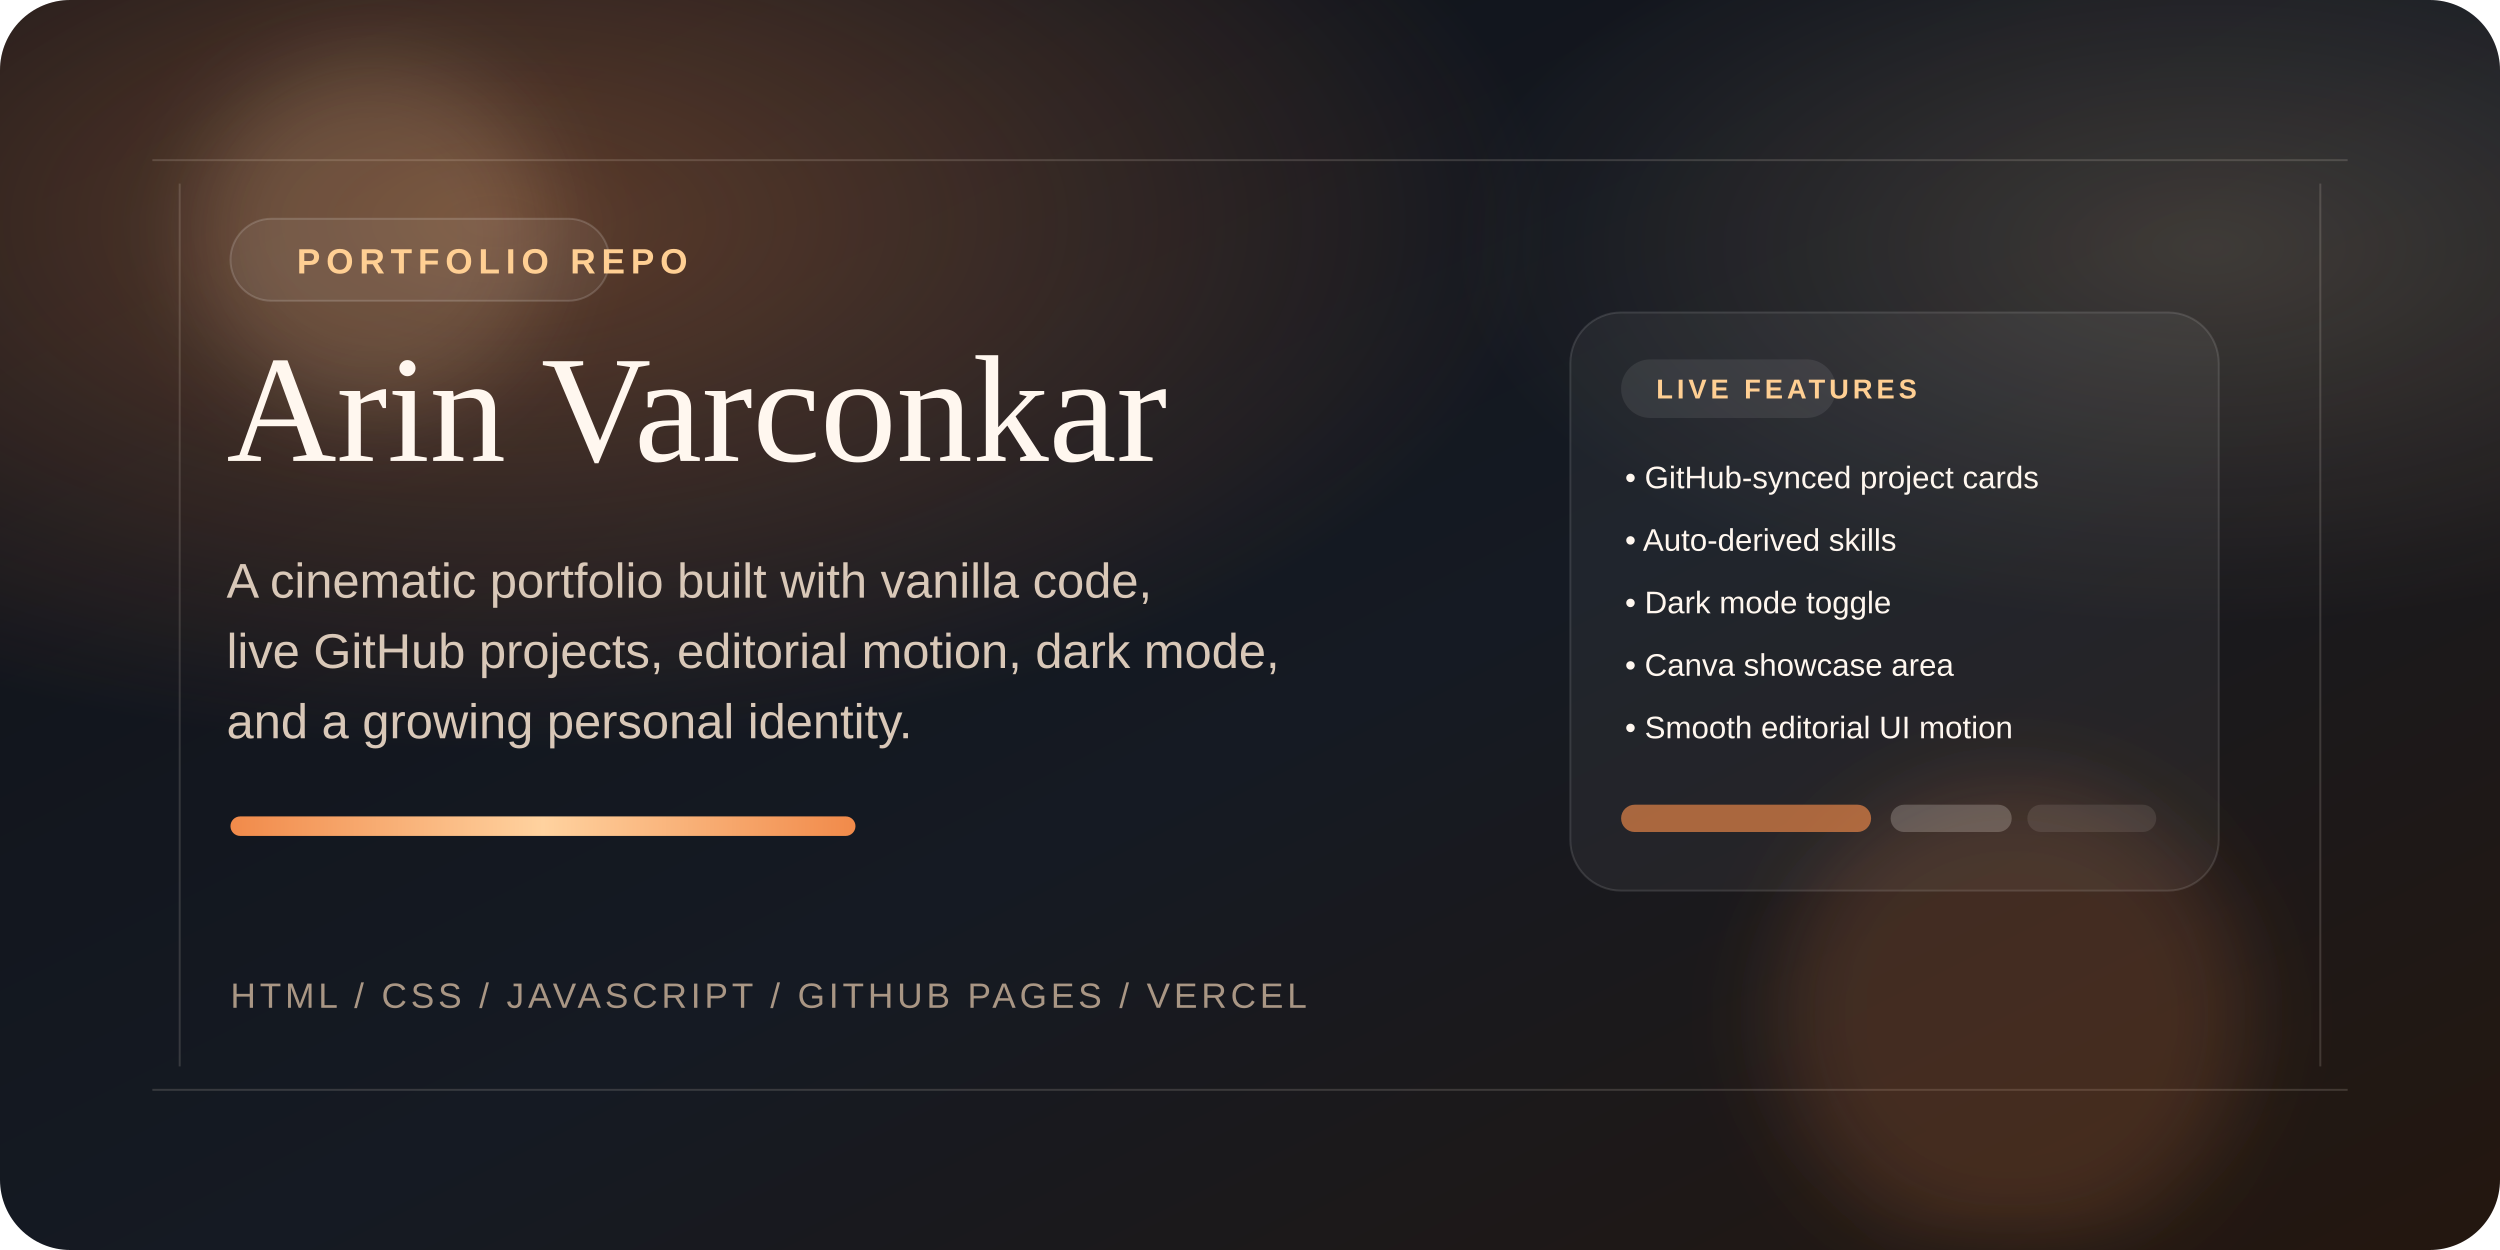
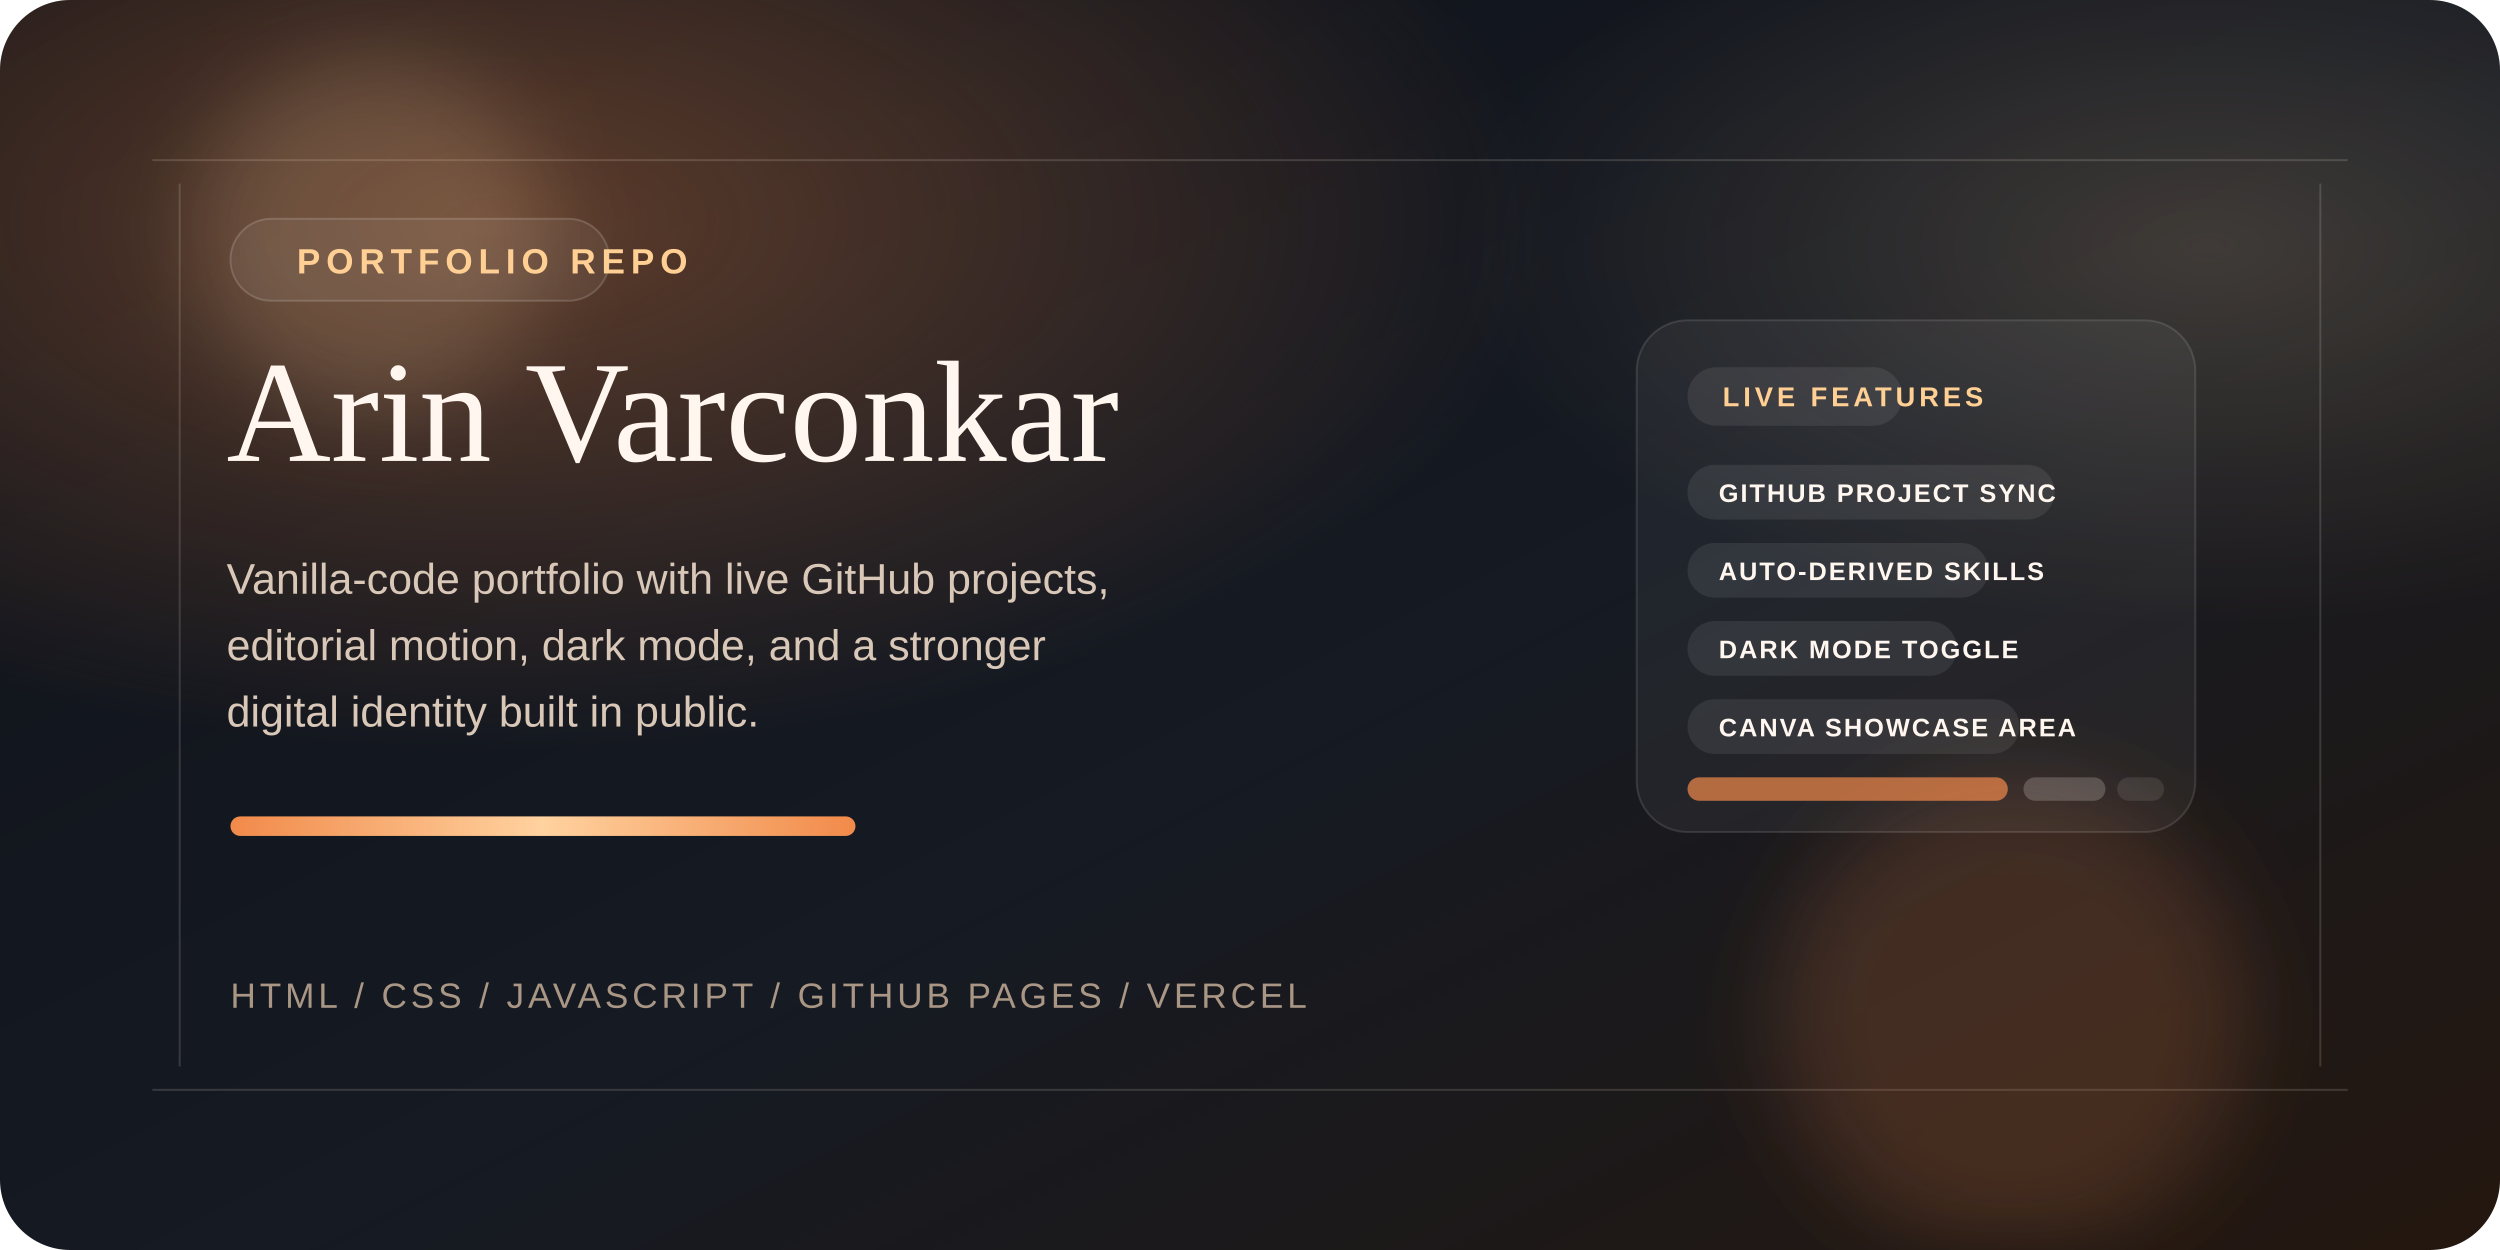
<svg xmlns="http://www.w3.org/2000/svg" viewBox="0 0 1280 640" role="img" aria-label="Arin Varconkar portfolio banner">
  <defs>
    <linearGradient id="bg" x1="0%" y1="0%" x2="100%" y2="100%">
      <stop offset="0%" stop-color="#0f1117" />
      <stop offset="55%" stop-color="#151a23" />
      <stop offset="100%" stop-color="#24170f" />
    </linearGradient>
    <linearGradient id="accent" x1="0%" y1="0%" x2="100%" y2="0%">
      <stop offset="0%" stop-color="#f18a4a" />
      <stop offset="50%" stop-color="#ffd29f" />
      <stop offset="100%" stop-color="#f18a4a" />
    </linearGradient>
    <radialGradient id="glowA" cx="20%" cy="18%" r="42%">
      <stop offset="0%" stop-color="#f18a4a" stop-opacity="0.34" />
      <stop offset="100%" stop-color="#f18a4a" stop-opacity="0" />
    </radialGradient>
    <radialGradient id="glowB" cx="88%" cy="20%" r="30%">
      <stop offset="0%" stop-color="#ffcf93" stop-opacity="0.18" />
      <stop offset="100%" stop-color="#ffcf93" stop-opacity="0" />
    </radialGradient>
    <filter id="soft" x="-20%" y="-20%" width="140%" height="140%">
      <feGaussianBlur stdDeviation="22" />
    </filter>
  </defs>
  <rect width="1280" height="640" rx="36" fill="url(#bg)" />
  <rect width="1280" height="640" rx="36" fill="url(#glowA)" />
  <rect width="1280" height="640" rx="36" fill="url(#glowB)" />
  <g opacity="0.15">
    <path d="M78 82h1124" stroke="#fff1e1" stroke-width="1" />
    <path d="M78 558h1124" stroke="#fff1e1" stroke-width="1" />
    <path d="M92 94v452" stroke="#fff1e1" stroke-width="1" />
    <path d="M1188 94v452" stroke="#fff1e1" stroke-width="1" />
  </g>
  <g filter="url(#soft)">
    <circle cx="1030" cy="520" r="120" fill="#f18a4a" fill-opacity="0.18" />
    <circle cx="190" cy="120" r="90" fill="#ffd6ab" fill-opacity="0.18" />
  </g>
  <rect x="118" y="112" width="194" height="42" rx="21" fill="rgba(255,255,255,0.06)" stroke="rgba(255,255,255,0.16)" />
  <text x="152" y="140" font-family="Arial, Helvetica, sans-serif" font-size="18" font-weight="700" fill="#ffcf93" letter-spacing="3">PORTFOLIO REPO</text>
-   <text x="116" y="236" font-family="Georgia, 'Times New Roman', serif" font-size="78" fill="#fff7ef">Arin Varconkar</text>
-   <text x="116" y="306" font-family="Arial, Helvetica, sans-serif" font-size="25" fill="#d9c8b8">A cinematic portfolio built with vanilla code,</text>
-   <text x="116" y="342" font-family="Arial, Helvetica, sans-serif" font-size="25" fill="#d9c8b8">live GitHub projects, editorial motion, dark mode,</text>
-   <text x="116" y="378" font-family="Arial, Helvetica, sans-serif" font-size="25" fill="#d9c8b8">and a growing personal identity.</text>
+   <text x="116" y="236" font-family="Georgia, 'Times New Roman', serif" font-size="74" fill="#fff7ef">Arin Varconkar</text>
+   <text x="116" y="304" font-family="Arial, Helvetica, sans-serif" font-size="22" fill="#d9c8b8">Vanilla-code portfolio with live GitHub projects,</text>
+   <text x="116" y="338" font-family="Arial, Helvetica, sans-serif" font-size="22" fill="#d9c8b8">editorial motion, dark mode, and a stronger</text>
+   <text x="116" y="372" font-family="Arial, Helvetica, sans-serif" font-size="22" fill="#d9c8b8">digital identity built in public.</text>
  <rect x="118" y="418" width="320" height="10" rx="5" fill="url(#accent)" />
-   <g transform="translate(804 160)">
-     <rect width="332" height="296" rx="26" fill="rgba(255,255,255,0.05)" stroke="rgba(255,255,255,0.12)" />
+   <g transform="translate(838 164)">
+     <rect width="286" height="262" rx="26" fill="rgba(255,255,255,0.05)" stroke="rgba(255,255,255,0.12)" />
    <rect x="26" y="24" width="110" height="30" rx="15" fill="rgba(255,255,255,0.08)" />
    <text x="44" y="44" font-family="Arial, Helvetica, sans-serif" font-size="14" font-weight="700" fill="#ffcf93" letter-spacing="2">LIVE FEATURES</text>
-     <text x="28" y="90" font-family="Arial, Helvetica, sans-serif" font-size="16" fill="#fff7ef">• GitHub-synced project cards</text>
-     <text x="28" y="122" font-family="Arial, Helvetica, sans-serif" font-size="16" fill="#fff7ef">• Auto-derived skills</text>
-     <text x="28" y="154" font-family="Arial, Helvetica, sans-serif" font-size="16" fill="#fff7ef">• Dark mode toggle</text>
-     <text x="28" y="186" font-family="Arial, Helvetica, sans-serif" font-size="16" fill="#fff7ef">• Canva showcase area</text>
-     <text x="28" y="218" font-family="Arial, Helvetica, sans-serif" font-size="16" fill="#fff7ef">• Smooth editorial UI motion</text>
-     <rect x="26" y="252" width="128" height="14" rx="7" fill="#f18a4a" fill-opacity="0.65" />
-     <rect x="164" y="252" width="62" height="14" rx="7" fill="#fff7ef" fill-opacity="0.22" />
-     <rect x="234" y="252" width="66" height="14" rx="7" fill="#fff7ef" fill-opacity="0.1" />
+     <rect x="26" y="74" width="188" height="28" rx="14" fill="rgba(255,255,255,0.08)" />
+     <text x="42" y="93" font-family="Arial, Helvetica, sans-serif" font-size="13" font-weight="700" fill="#fff7ef" letter-spacing="1">GITHUB PROJECT SYNC</text>
+     <rect x="26" y="114" width="154" height="28" rx="14" fill="rgba(255,255,255,0.08)" />
+     <text x="42" y="133" font-family="Arial, Helvetica, sans-serif" font-size="13" font-weight="700" fill="#fff7ef" letter-spacing="1">AUTO-DERIVED SKILLS</text>
+     <rect x="26" y="154" width="138" height="28" rx="14" fill="rgba(255,255,255,0.08)" />
+     <text x="42" y="173" font-family="Arial, Helvetica, sans-serif" font-size="13" font-weight="700" fill="#fff7ef" letter-spacing="1">DARK MODE TOGGLE</text>
+     <rect x="26" y="194" width="170" height="28" rx="14" fill="rgba(255,255,255,0.08)" />
+     <text x="42" y="213" font-family="Arial, Helvetica, sans-serif" font-size="13" font-weight="700" fill="#fff7ef" letter-spacing="1">CANVA SHOWCASE AREA</text>
+     <rect x="26" y="234" width="164" height="12" rx="6" fill="#f18a4a" fill-opacity="0.7" />
+     <rect x="198" y="234" width="42" height="12" rx="6" fill="#fff7ef" fill-opacity="0.2" />
+     <rect x="246" y="234" width="24" height="12" rx="6" fill="#fff7ef" fill-opacity="0.1" />
  </g>
  <text x="118" y="516" font-family="Arial, Helvetica, sans-serif" font-size="18" fill="#a99684" letter-spacing="2">HTML / CSS / JAVASCRIPT / GITHUB PAGES / VERCEL</text>
</svg>
